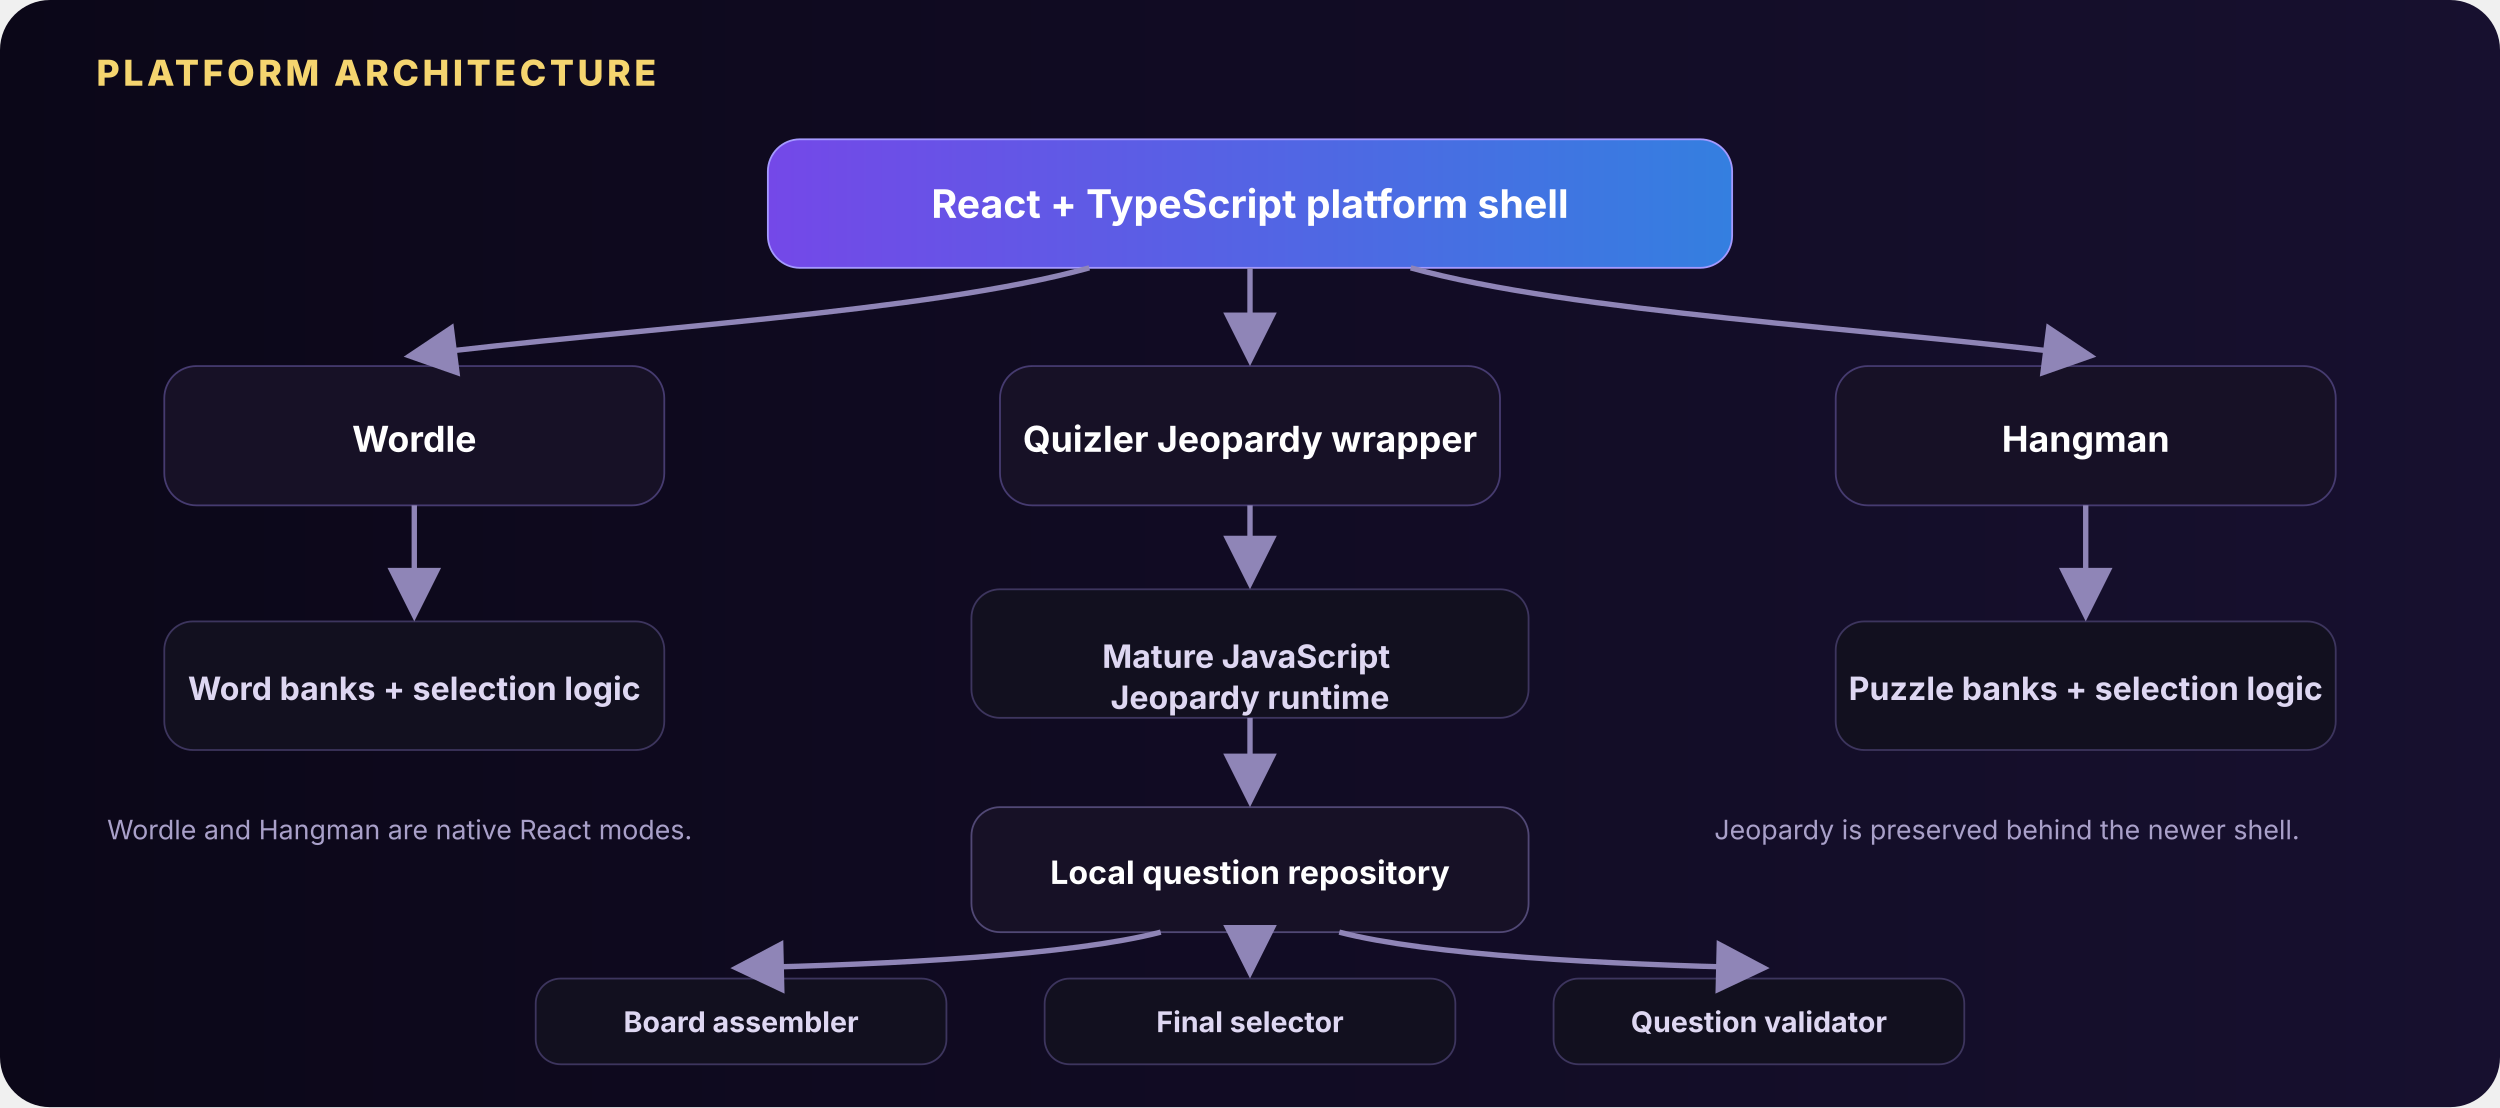
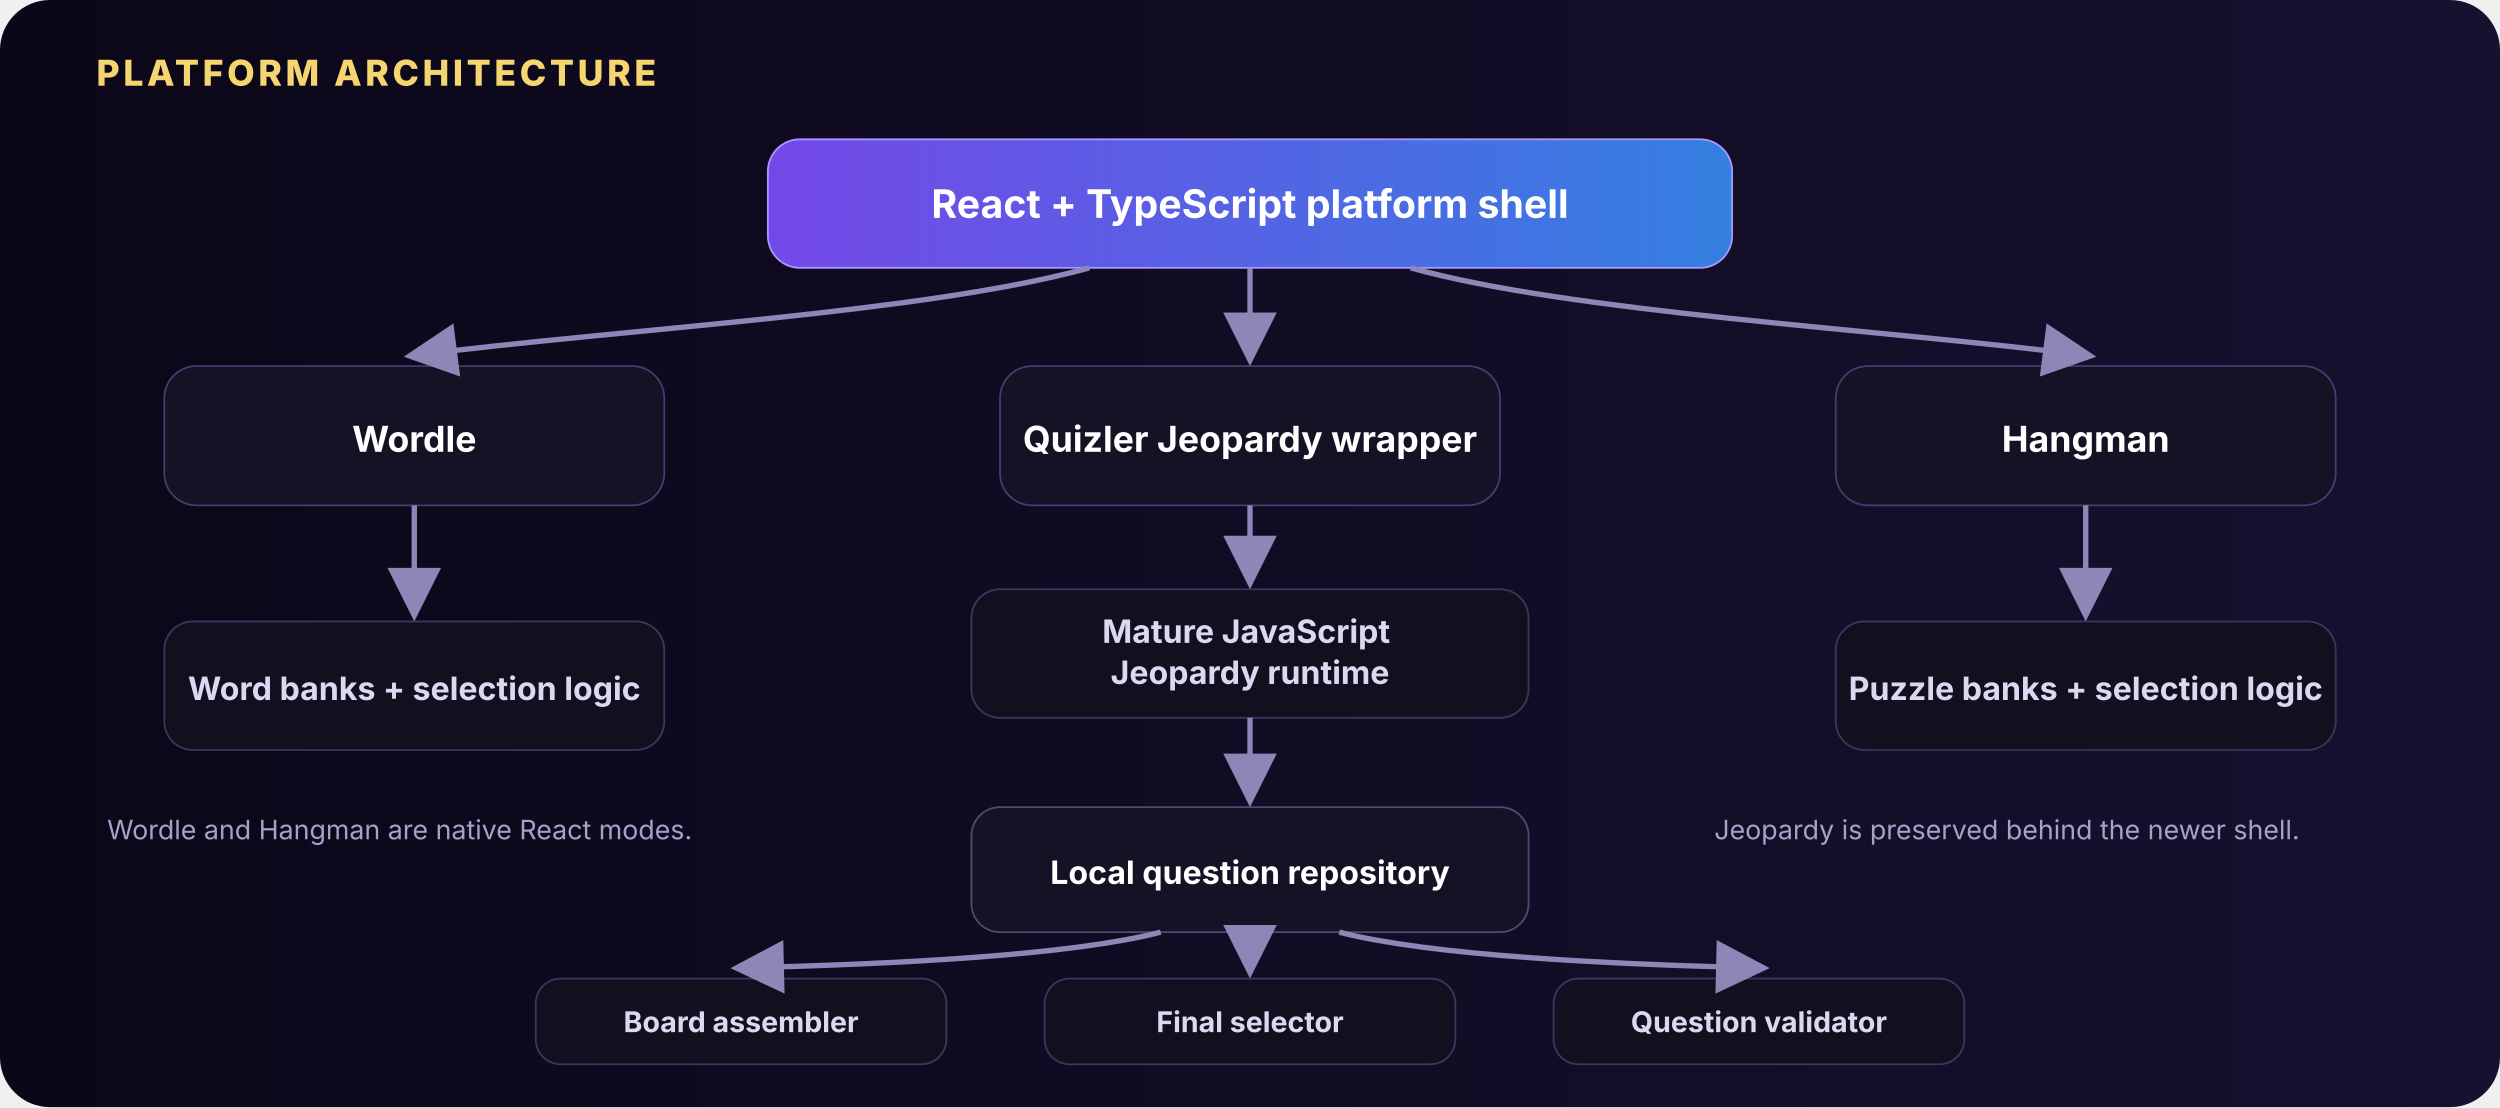
<svg xmlns="http://www.w3.org/2000/svg" width="1400" height="620" viewBox="0 0 1400 620" role="img" aria-labelledby="title desc">
  <defs>
    <linearGradient id="bg" x1="0" x2="1">
      <stop offset="0" stop-color="#0b0718" />
      <stop offset="1" stop-color="#17102f" />
    </linearGradient>
    <linearGradient id="top" x1="0" x2="1">
      <stop offset="0" stop-color="#7448e8" />
      <stop offset="1" stop-color="#347fe0" />
    </linearGradient>
    <marker id="arrow" markerWidth="10" markerHeight="10" refX="8" refY="5" orient="auto">
      <path d="M0,0 L10,5 L0,10 z" fill="#8f85b7" />
    </marker>
  </defs>
  <rect width="1400" height="620" rx="28" fill="url(#bg)" />
  <text x="54" y="48" fill="#f5d56f" font-family="Inter,Segoe UI,Arial,sans-serif" font-size="20" font-weight="800" letter-spacing="2">PLATFORM ARCHITECTURE</text>
  <g font-family="Inter,Segoe UI,Arial,sans-serif" text-anchor="middle" font-weight="700">
    <rect x="430" y="78" width="540" height="72" rx="18" fill="url(#top)" stroke="#a59aff" />
    <text x="700" y="122" fill="#fff" font-size="22">React + TypeScript platform shell</text>
    <g fill="#171126" stroke="#463b70">
      <rect x="92" y="205" width="280" height="78" rx="18" />
      <rect x="560" y="205" width="280" height="78" rx="18" />
      <rect x="1028" y="205" width="280" height="78" rx="18" />
    </g>
    <text x="232" y="253" fill="#fff" font-size="20">Wordle</text>
    <text x="700" y="253" fill="#fff" font-size="20">Quizler Jeopardy wrapper</text>
    <text x="1168" y="253" fill="#fff" font-size="20">Hangman</text>
    <g fill="#12101f" stroke="#3d355e">
      <rect x="92" y="348" width="280" height="72" rx="16" />
      <rect x="1028" y="348" width="280" height="72" rx="16" />
      <rect x="544" y="330" width="312" height="72" rx="16" />
    </g>
    <text x="232" y="392" fill="#ded7f2" font-size="18">Word banks + selection logic</text>
    <text x="1168" y="392" fill="#ded7f2" font-size="18">Puzzle banks + selection logic</text>
-     <text x="700" y="374" fill="#ded7f2" font-size="18">
+     <text x="700" y="360" fill="#ded7f2" font-size="18">
      <tspan x="700">Mature JavaScript</tspan>
      <tspan x="700" dy="23">Jeopardy runtime</tspan>
    </text>
    <rect x="544" y="452" width="312" height="70" rx="16" fill="#171126" stroke="#514875" />
    <text x="700" y="495" fill="#fff" font-size="18">Local question repository</text>
    <g fill="#12101f" stroke="#3d355e">
      <rect x="300" y="548" width="230" height="48" rx="14" />
      <rect x="585" y="548" width="230" height="48" rx="14" />
      <rect x="870" y="548" width="230" height="48" rx="14" />
    </g>
    <text x="415" y="578" fill="#ded7f2" font-size="16">Board assembler</text>
    <text x="700" y="578" fill="#ded7f2" font-size="16">Final selector</text>
    <text x="985" y="578" fill="#ded7f2" font-size="16">Question validator</text>
  </g>
  <g stroke="#8f85b7" stroke-width="3" fill="none" marker-end="url(#arrow)">
    <path d="M610 150 C520 175, 350 184, 232 199" />
    <path d="M700 150 V199" />
    <path d="M790 150 C880 175, 1050 184, 1168 199" />
    <path d="M232 283 V342" />
    <path d="M1168 283 V342" />
    <path d="M700 283 V324" />
    <path d="M700 402 V446" />
    <path d="M650 522 C600 535, 500 540, 415 542" />
    <path d="M700 522 V542" />
    <path d="M750 522 C800 535, 900 540, 985 542" />
  </g>
  <text x="60" y="470" fill="#a9a0c9" font-family="Inter,Segoe UI,Arial,sans-serif" font-size="15">Wordle and Hangman are native React modes.</text>
  <text x="960" y="470" fill="#a9a0c9" font-family="Inter,Segoe UI,Arial,sans-serif" font-size="15">Jeopardy is preserved behind the newer shell.</text>
</svg>
